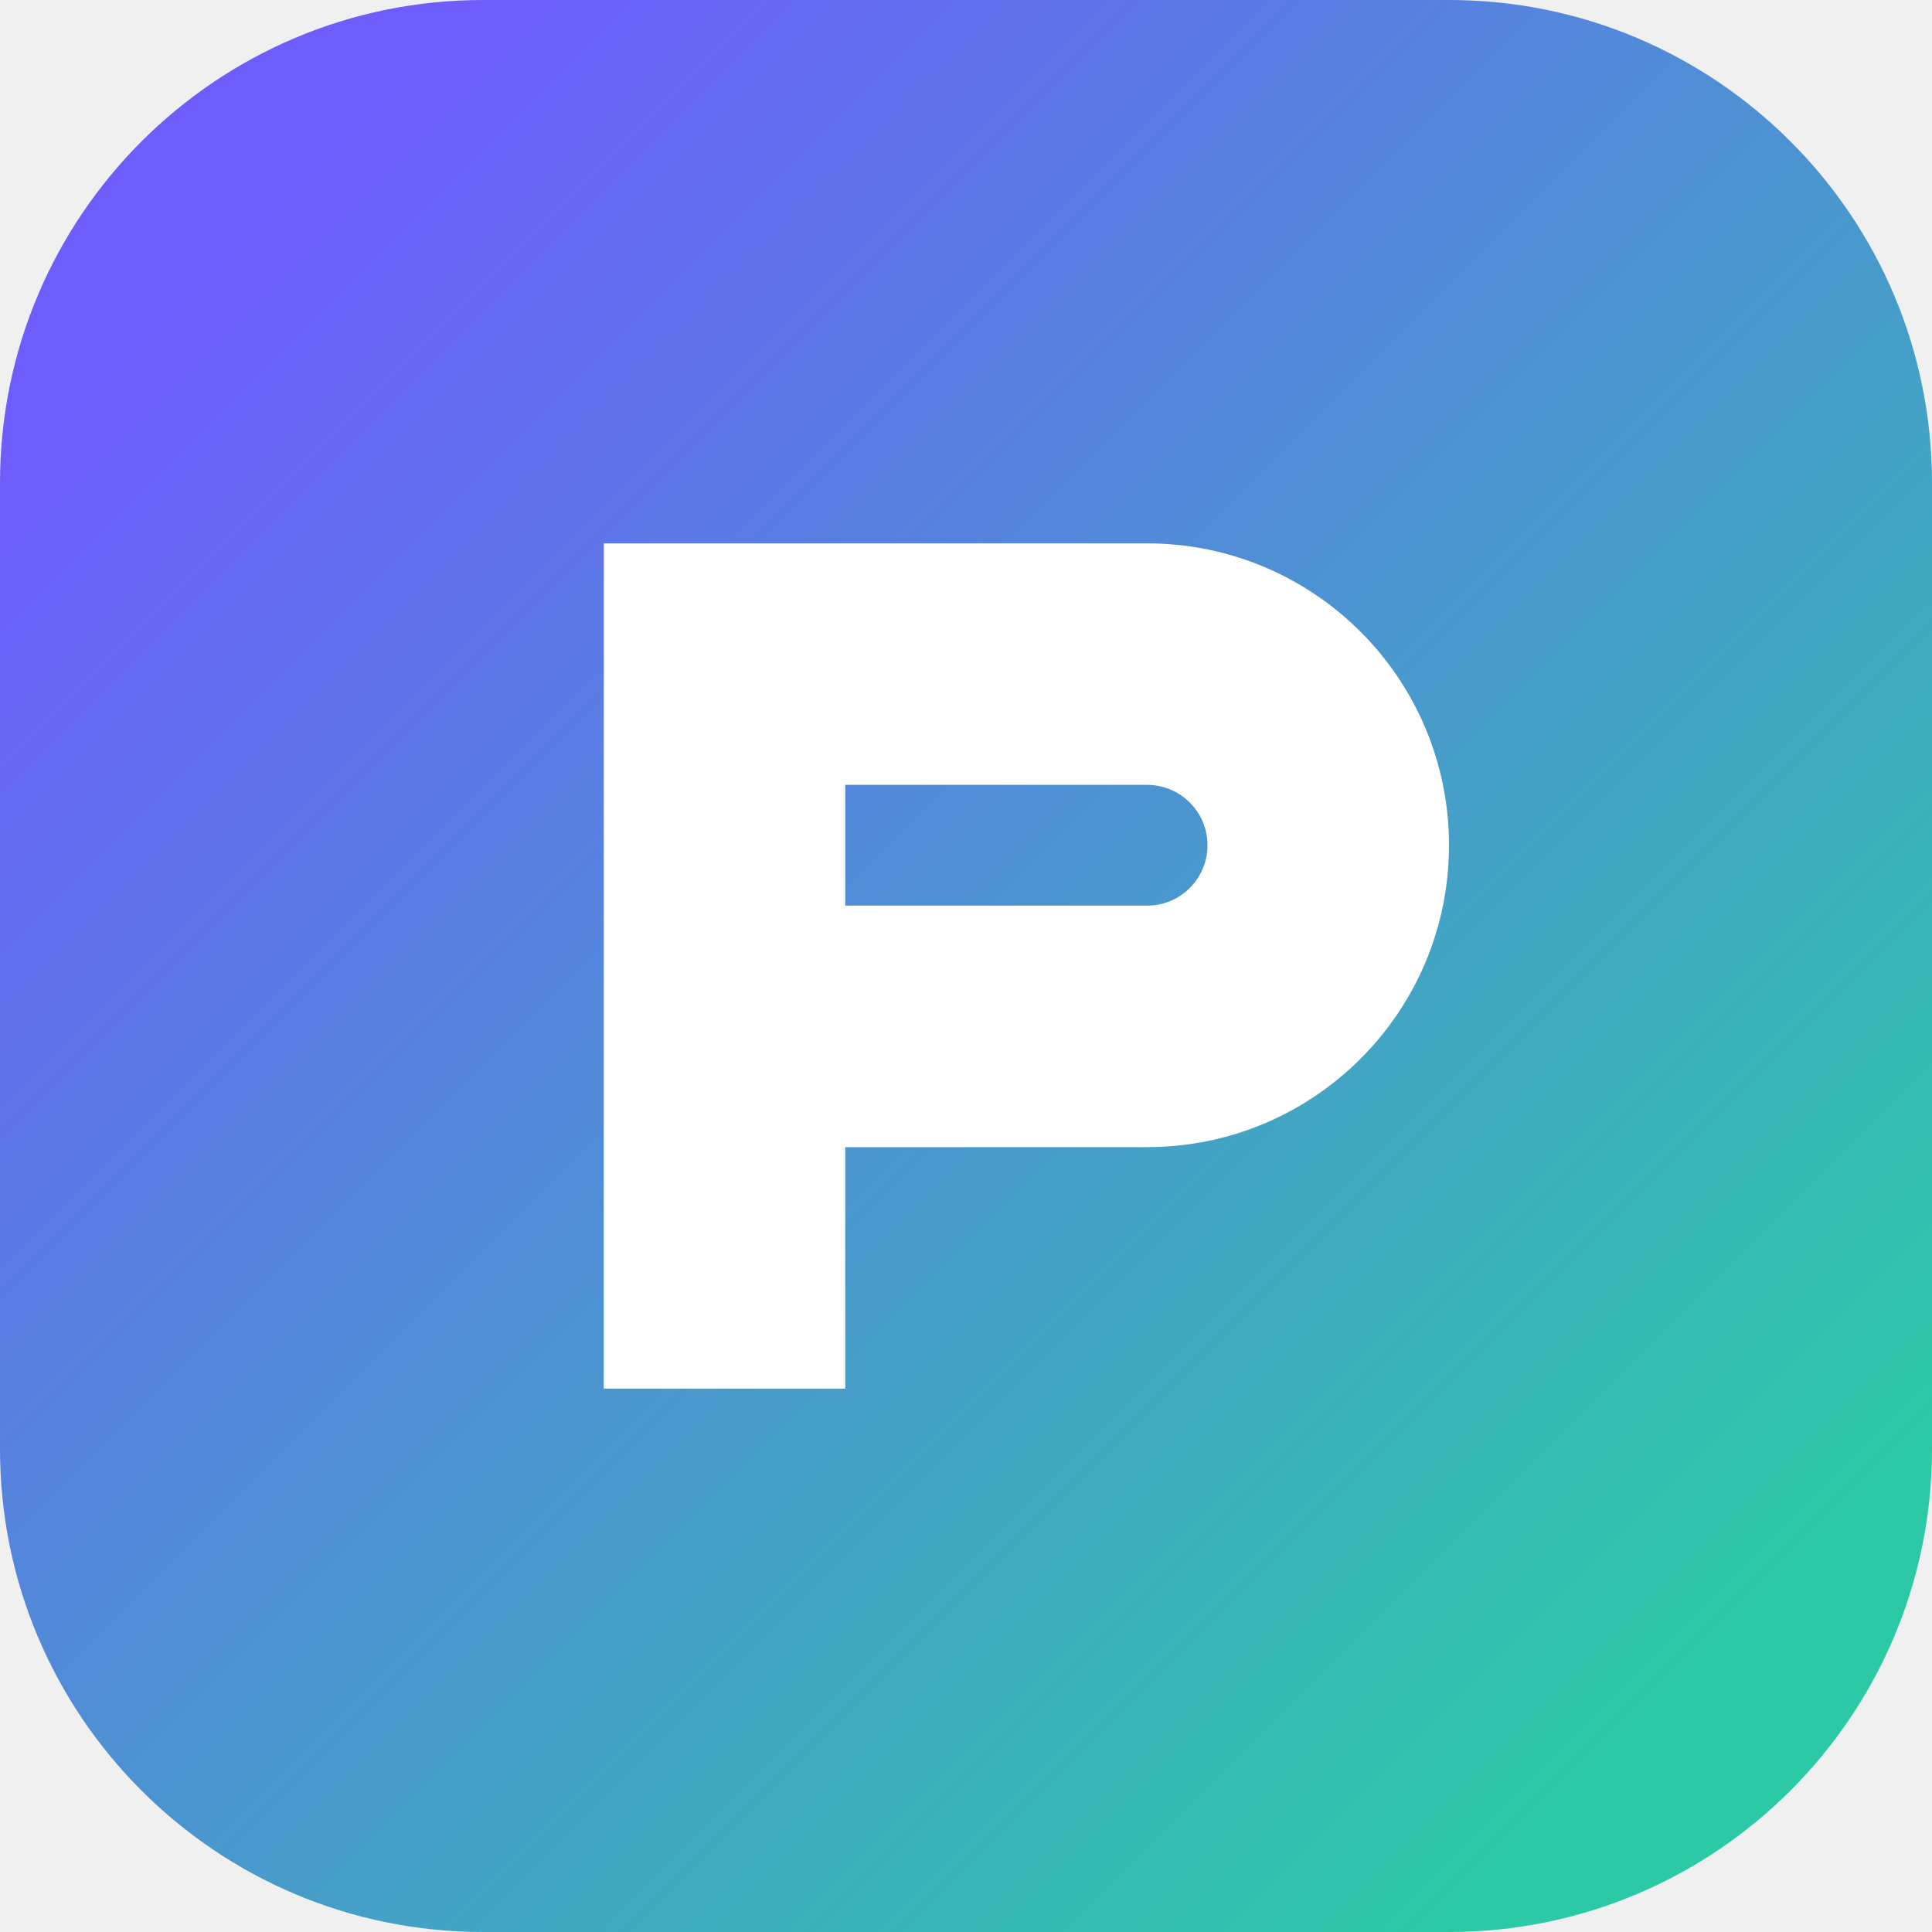
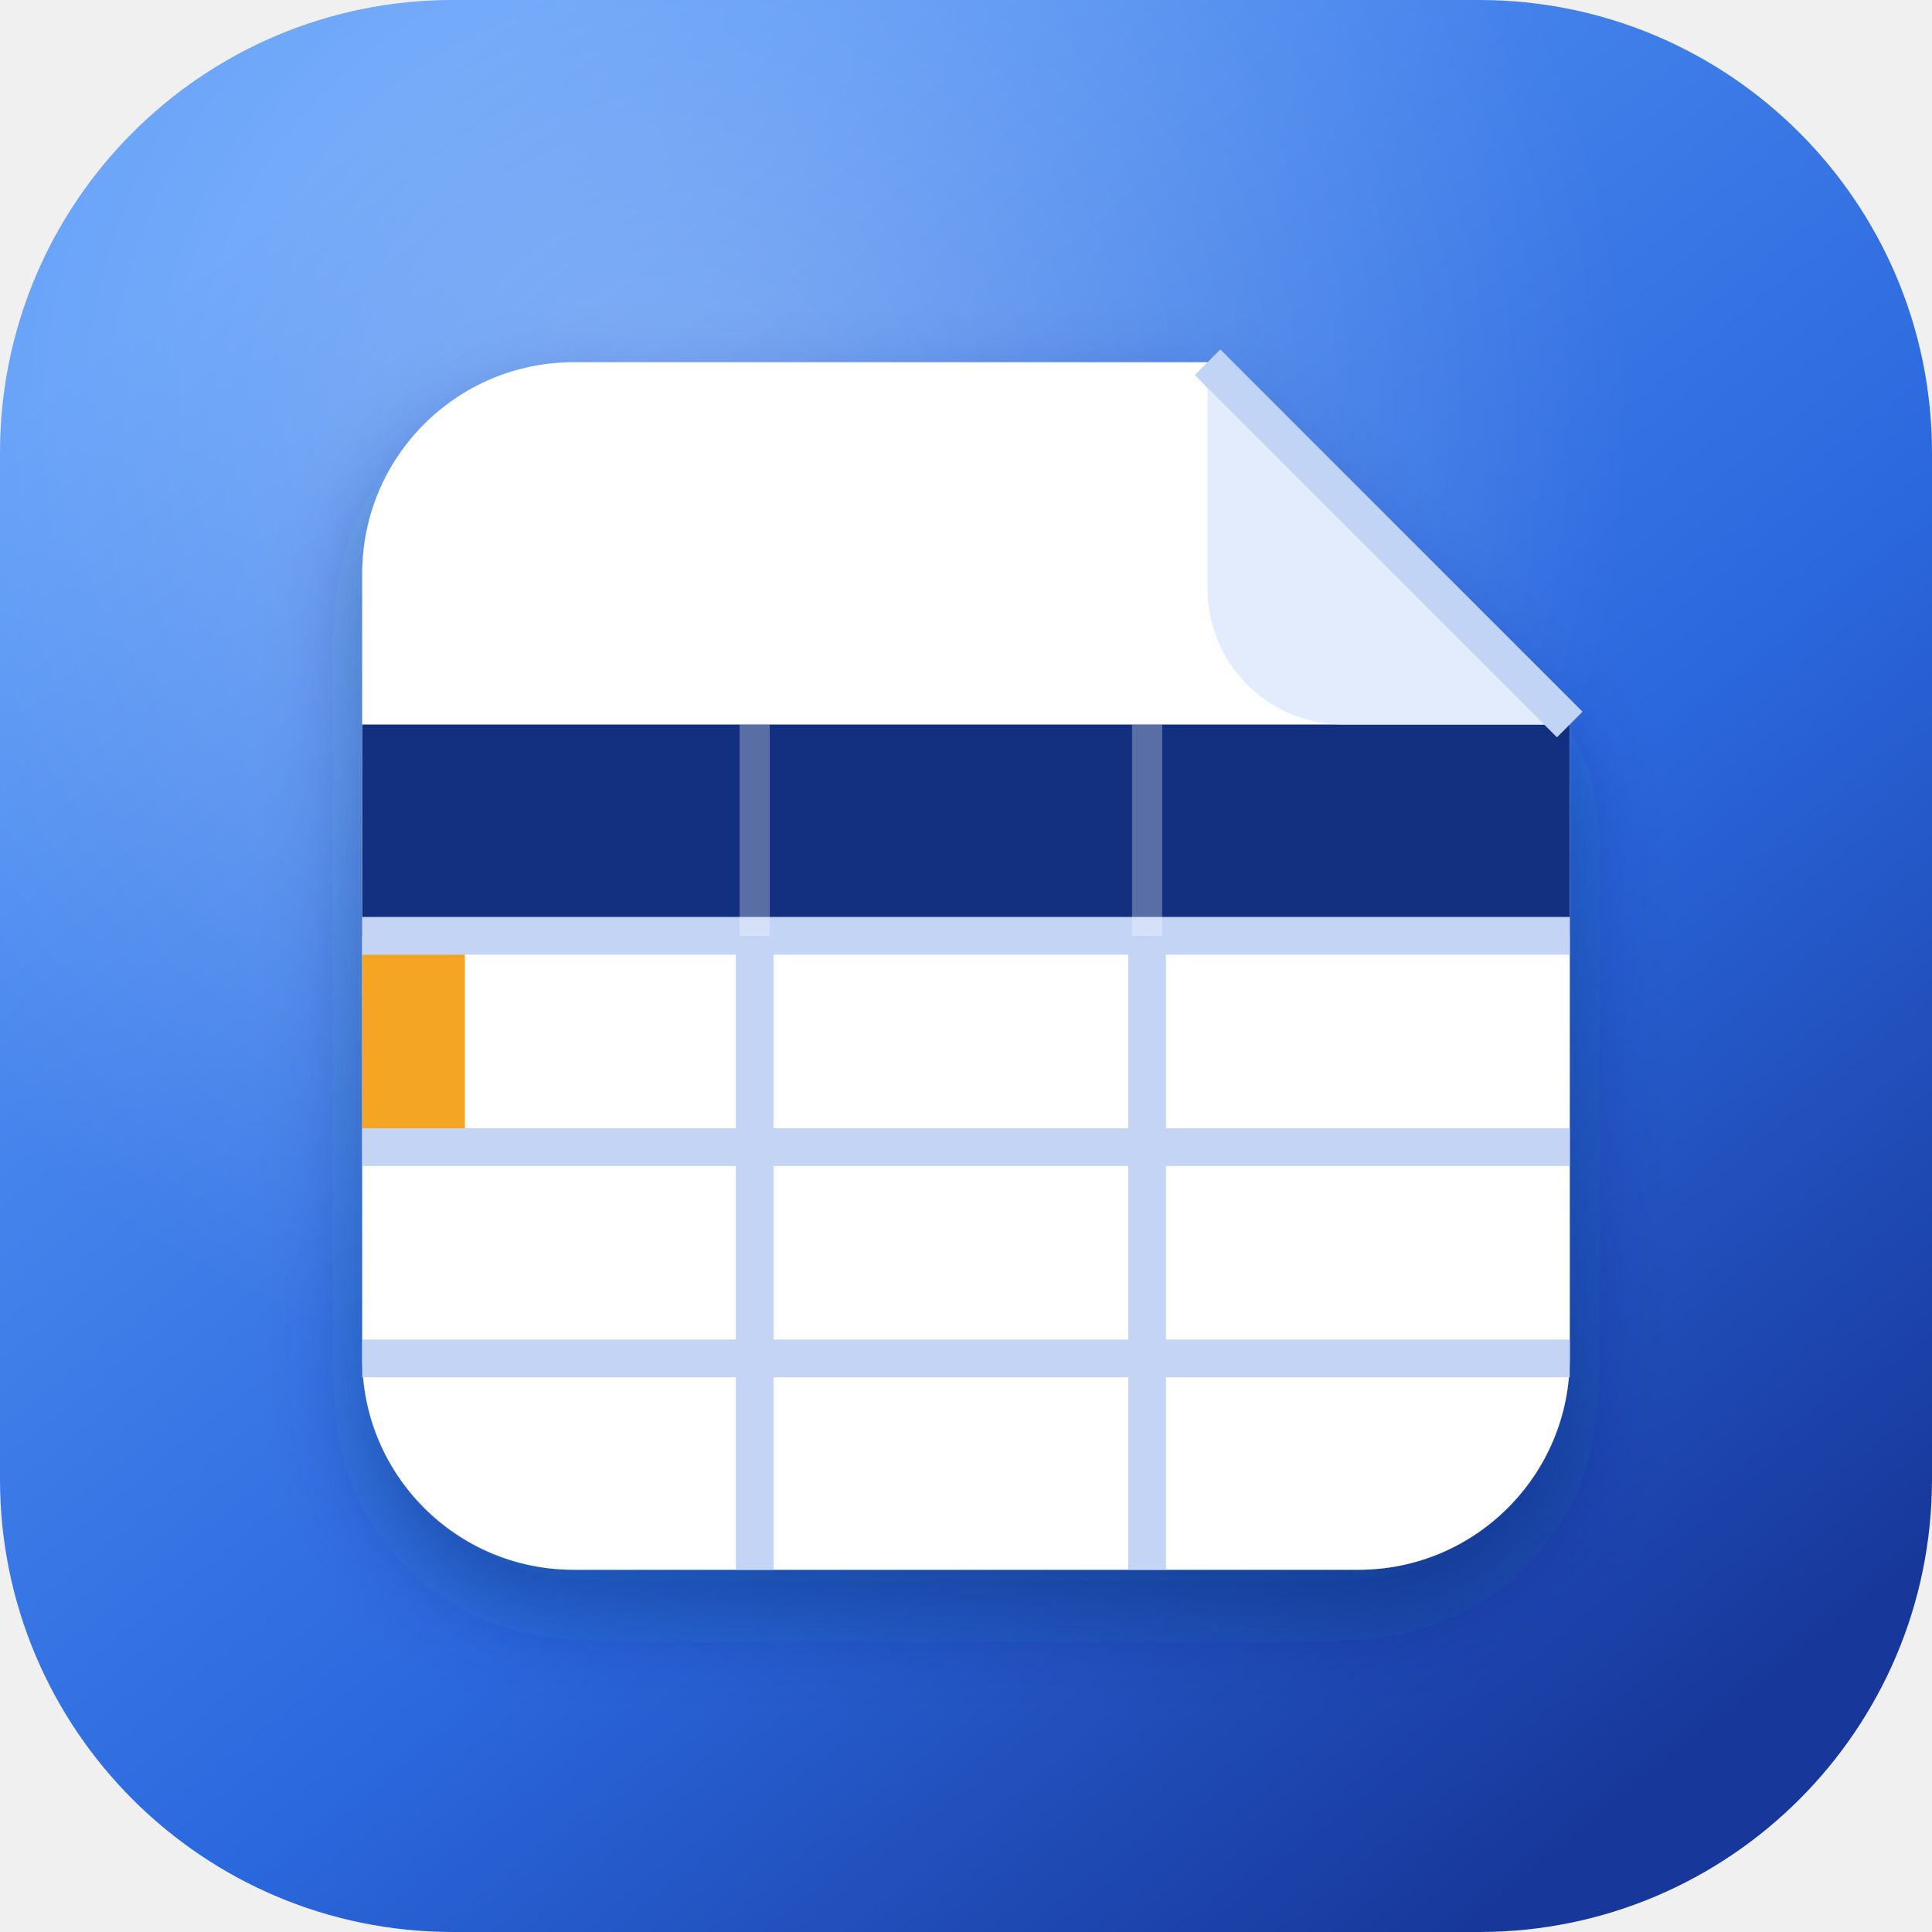
<svg xmlns="http://www.w3.org/2000/svg" viewBox="0 0 64 64" role="img" aria-label="DBF Studio">
  <defs>
-     <linearGradient id="g" x1="8" y1="8" x2="56" y2="56" gradientUnits="userSpaceOnUse">
-       <stop stop-color="#6d5dfc" />
-       <stop offset="1" stop-color="#2cc9a7" />
+     <linearGradient id="bg" x1="10" y1="6" x2="54" y2="60" gradientUnits="userSpaceOnUse">
+       <stop stop-color="#5b9bf8" />
+       <stop offset=".6" stop-color="#2b68de" />
+       <stop offset="1" stop-color="#17379a" />
    </linearGradient>
+     <radialGradient id="glow" cx="22" cy="14" r="32" gradientUnits="userSpaceOnUse">
+       <stop stop-color="#ffffff" stop-opacity=".28" />
+       <stop offset="1" stop-color="#ffffff" stop-opacity="0" />
+     </radialGradient>
+     <clipPath id="page">
+       <path d="M19 12H40L52 24V45A7 7 0 0 1 45 52H19A7 7 0 0 1 12 45V19A7 7 0 0 1 19 12Z" />
+     </clipPath>
+     <filter id="lift" x="-12%" y="-10%" width="124%" height="126%">
+       <feDropShadow dx="0" dy="1.4" stdDeviation="1.5" flood-color="#0b2160" flood-opacity=".38" />
+     </filter>
  </defs>
-   <rect width="64" height="64" rx="16" fill="url(#g)" />
-   <path fill="#fff" d="M20 18h18a10 10 0 0 1 0 20H28v8h-8V18Zm8 8v4h10a2 2 0 1 0 0-4H28Z" />
+   <rect width="64" height="64" rx="15" fill="url(#bg)" />
+   <rect width="64" height="64" rx="15" fill="url(#glow)" />
+   <path d="M19 12H40L52 24V45A7 7 0 0 1 45 52H19A7 7 0 0 1 12 45V19A7 7 0 0 1 19 12Z" fill="#ffffff" filter="url(#lift)" />
+   <g clip-path="url(#page)">
+     <rect x="12" y="24" width="40" height="7" fill="#12307f" />
+     <rect x="12" y="31" width="3.4" height="7" fill="#f5a524" />
+   </g>
+   <g stroke="#c3d4f5" stroke-width="1.25">
+     <path d="M12 31h40M12 38h40M12 45h40" />
+     <path d="M25 31v21M38 31v21" />
+   </g>
+   <g stroke="#ffffff" stroke-width="1" stroke-opacity=".3">
+     <path d="M25 24v7M38 24v7" />
+   </g>
+   <path d="M40 12L52 24H44.5A4.5 4.5 0 0 1 40 19.5Z" fill="#e3ecfc" />
+   <path d="M40 12L52 24" stroke="#c2d4f5" stroke-width="1.2" fill="none" />
</svg>
